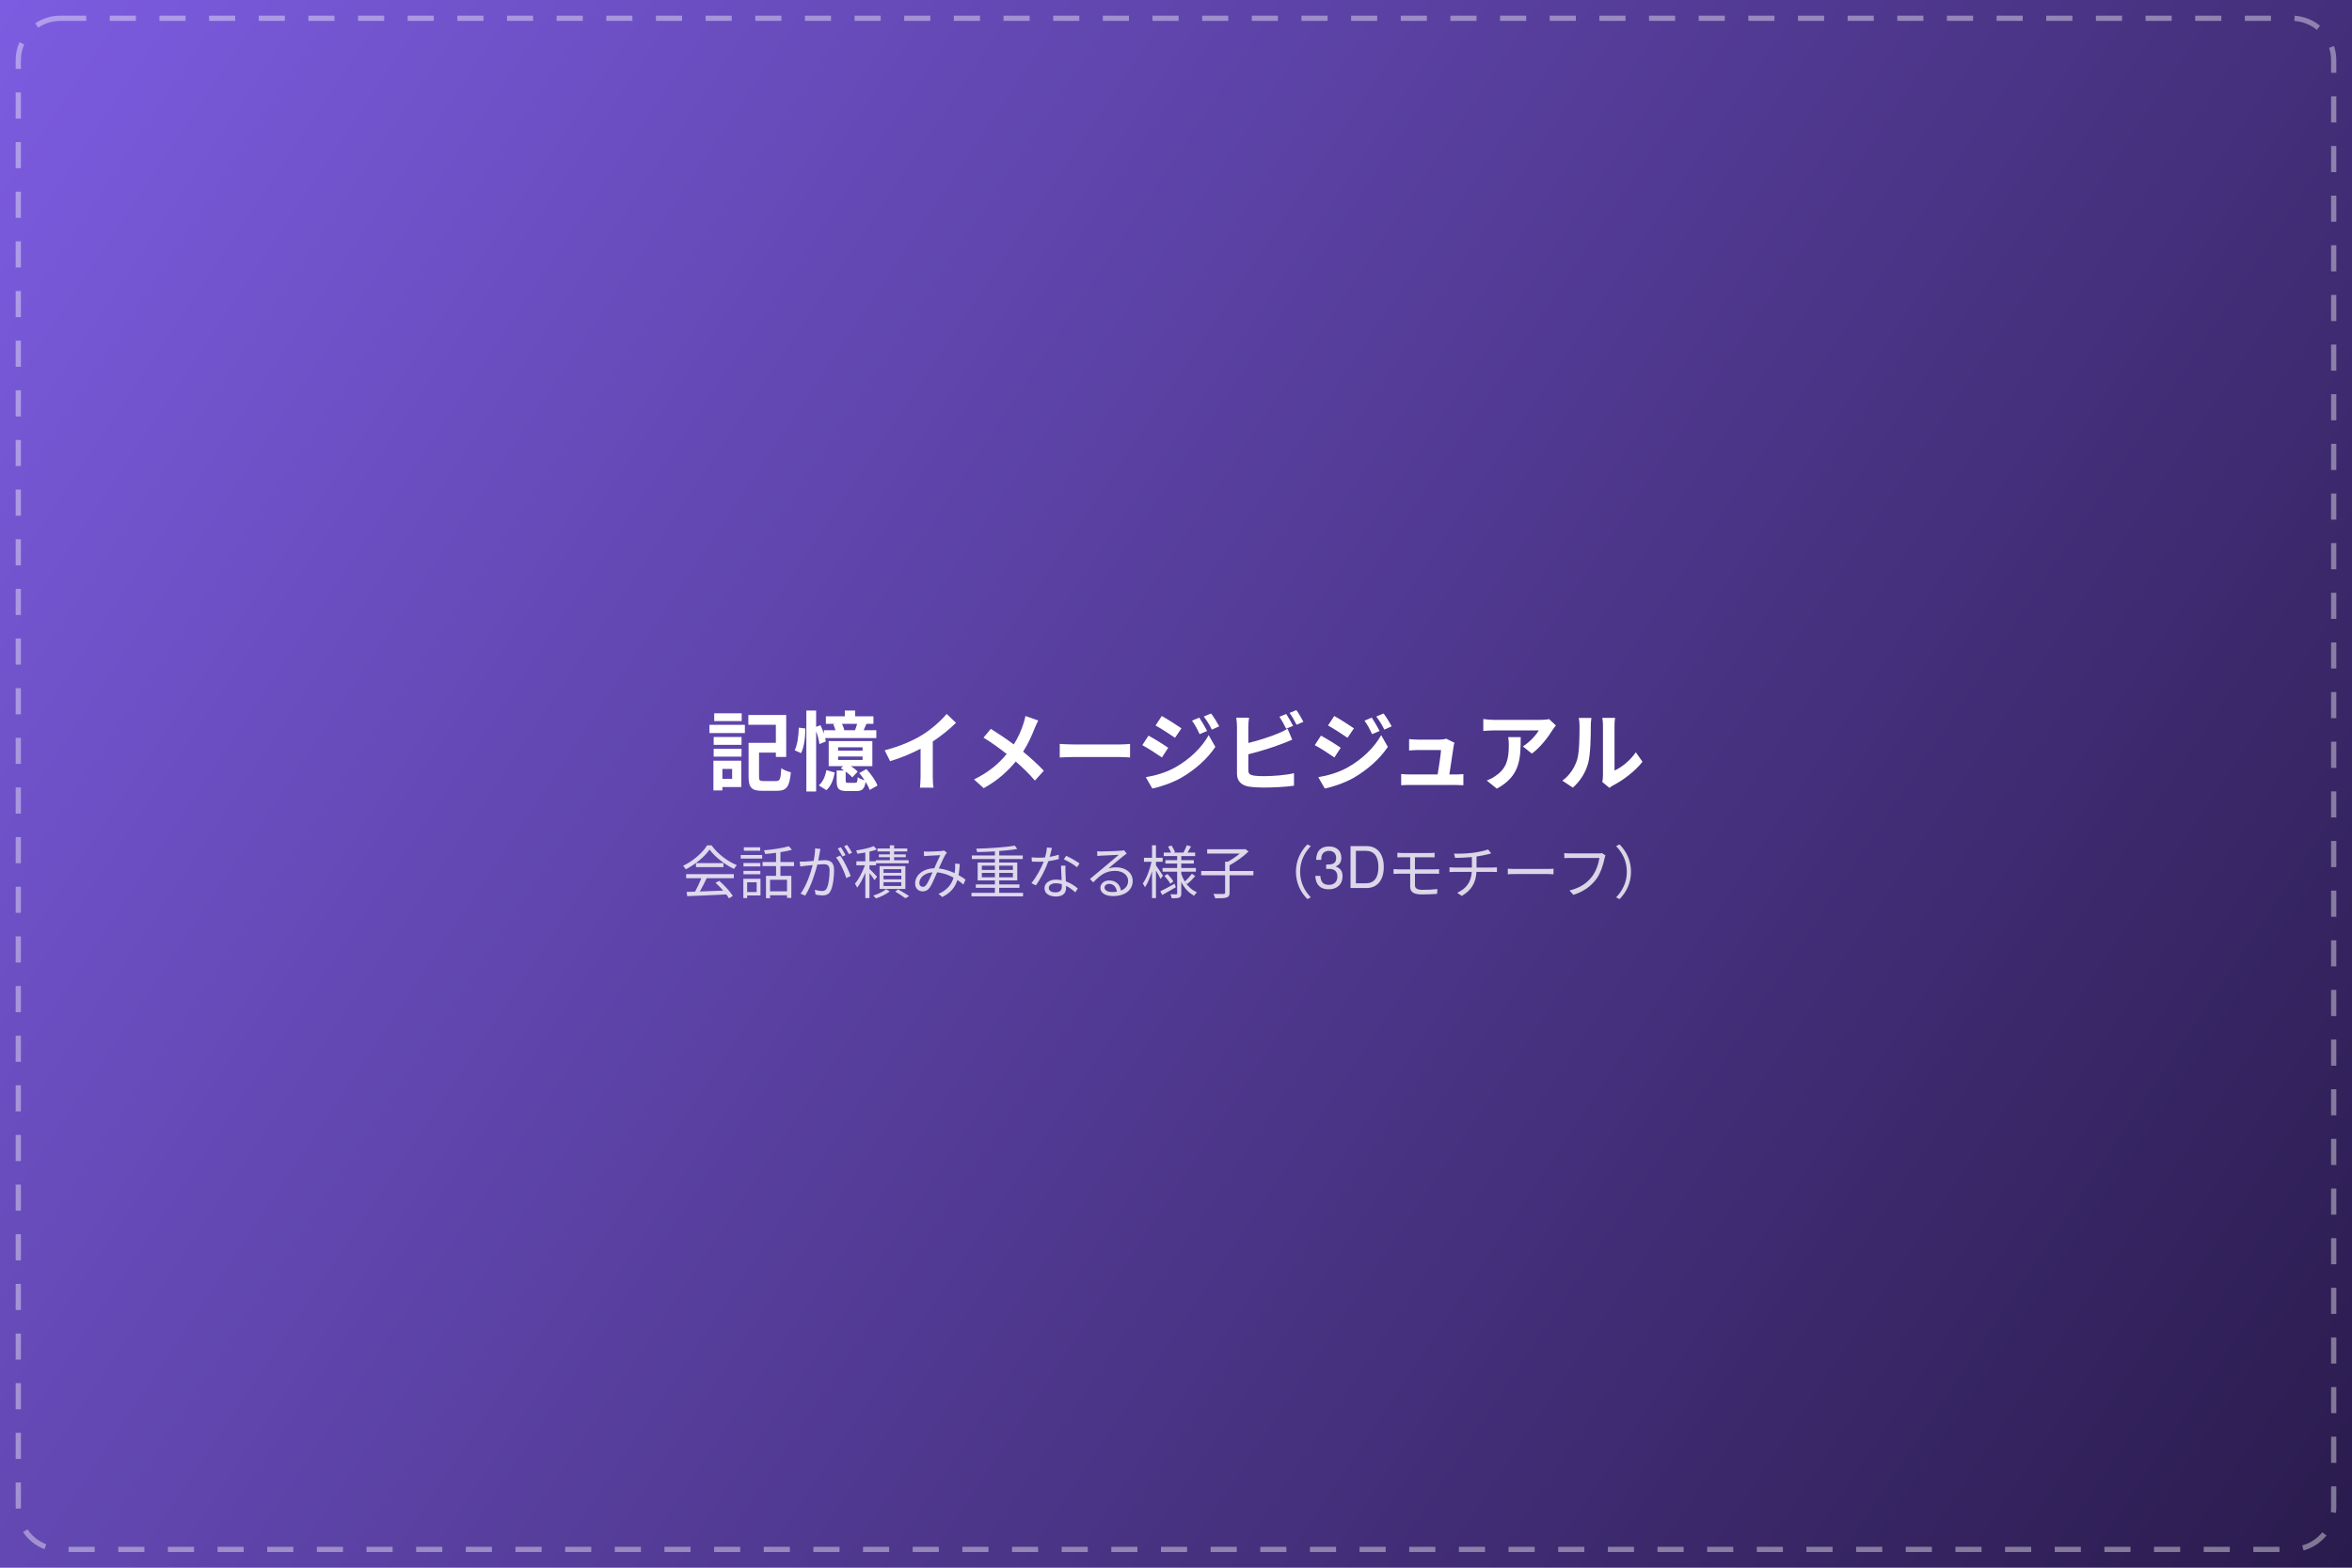
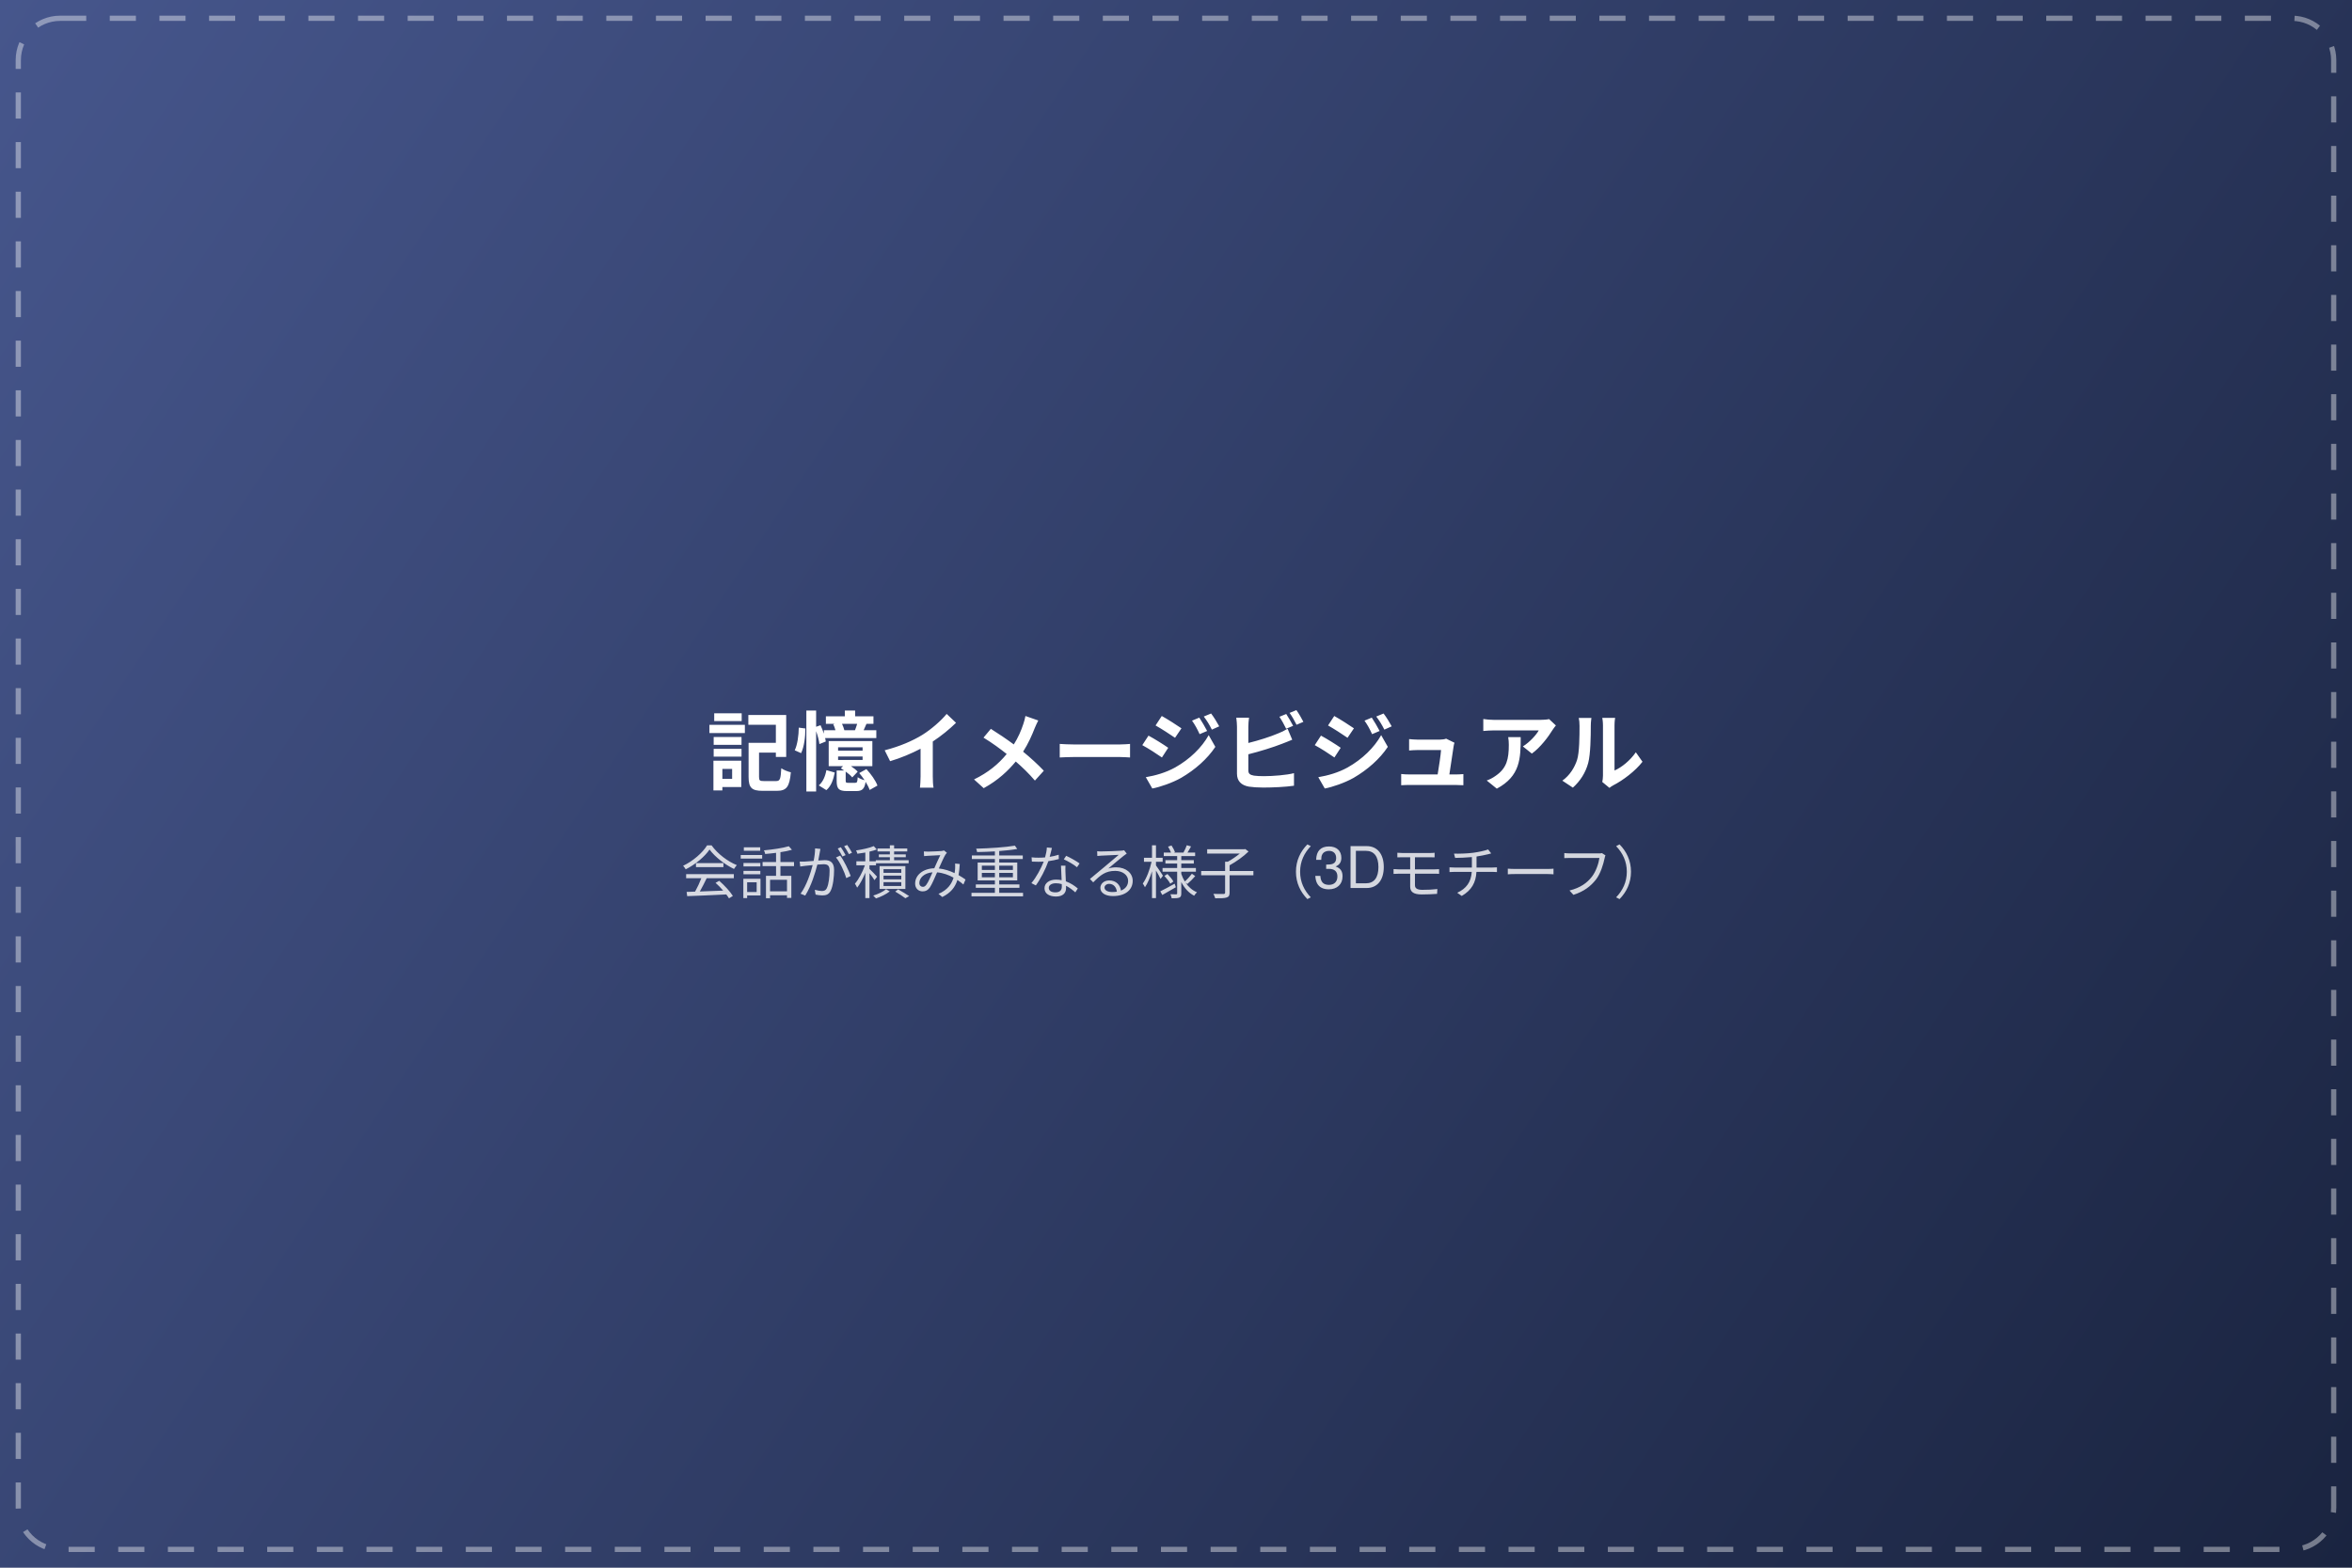
<svg xmlns="http://www.w3.org/2000/svg" viewBox="0 0 900 600" width="900" height="600" role="img" aria-label="記憶イメージビジュアル">
  <defs>
    <linearGradient id="g" x1="0" y1="0" x2="900" y2="600" gradientUnits="userSpaceOnUse">
-       <stop offset="0" stop-color="#7C5CE0" />
-       <stop offset="1" stop-color="#2A1B4D" />
+       <stop offset="0" stop-color="#46568C" />
+       <stop offset="1" stop-color="#1A2440" />
    </linearGradient>
  </defs>
  <rect width="900" height="600" fill="url(#g)" />
  <rect x="7" y="7" width="886" height="586" rx="16" fill="none" stroke="#ffffff" stroke-opacity="0.4" stroke-width="2" stroke-dasharray="10 9" />
  <g font-family="Hiragino Sans, Noto Sans JP, Helvetica, Arial, sans-serif" text-anchor="middle" fill="#ffffff">
    <text x="450" y="300" font-size="33" font-weight="700">記憶イメージビジュアル</text>
    <text x="450" y="342" font-size="22" fill-opacity="0.8">会話が積み重なる様子（3Dモチーフ）</text>
  </g>
</svg>
